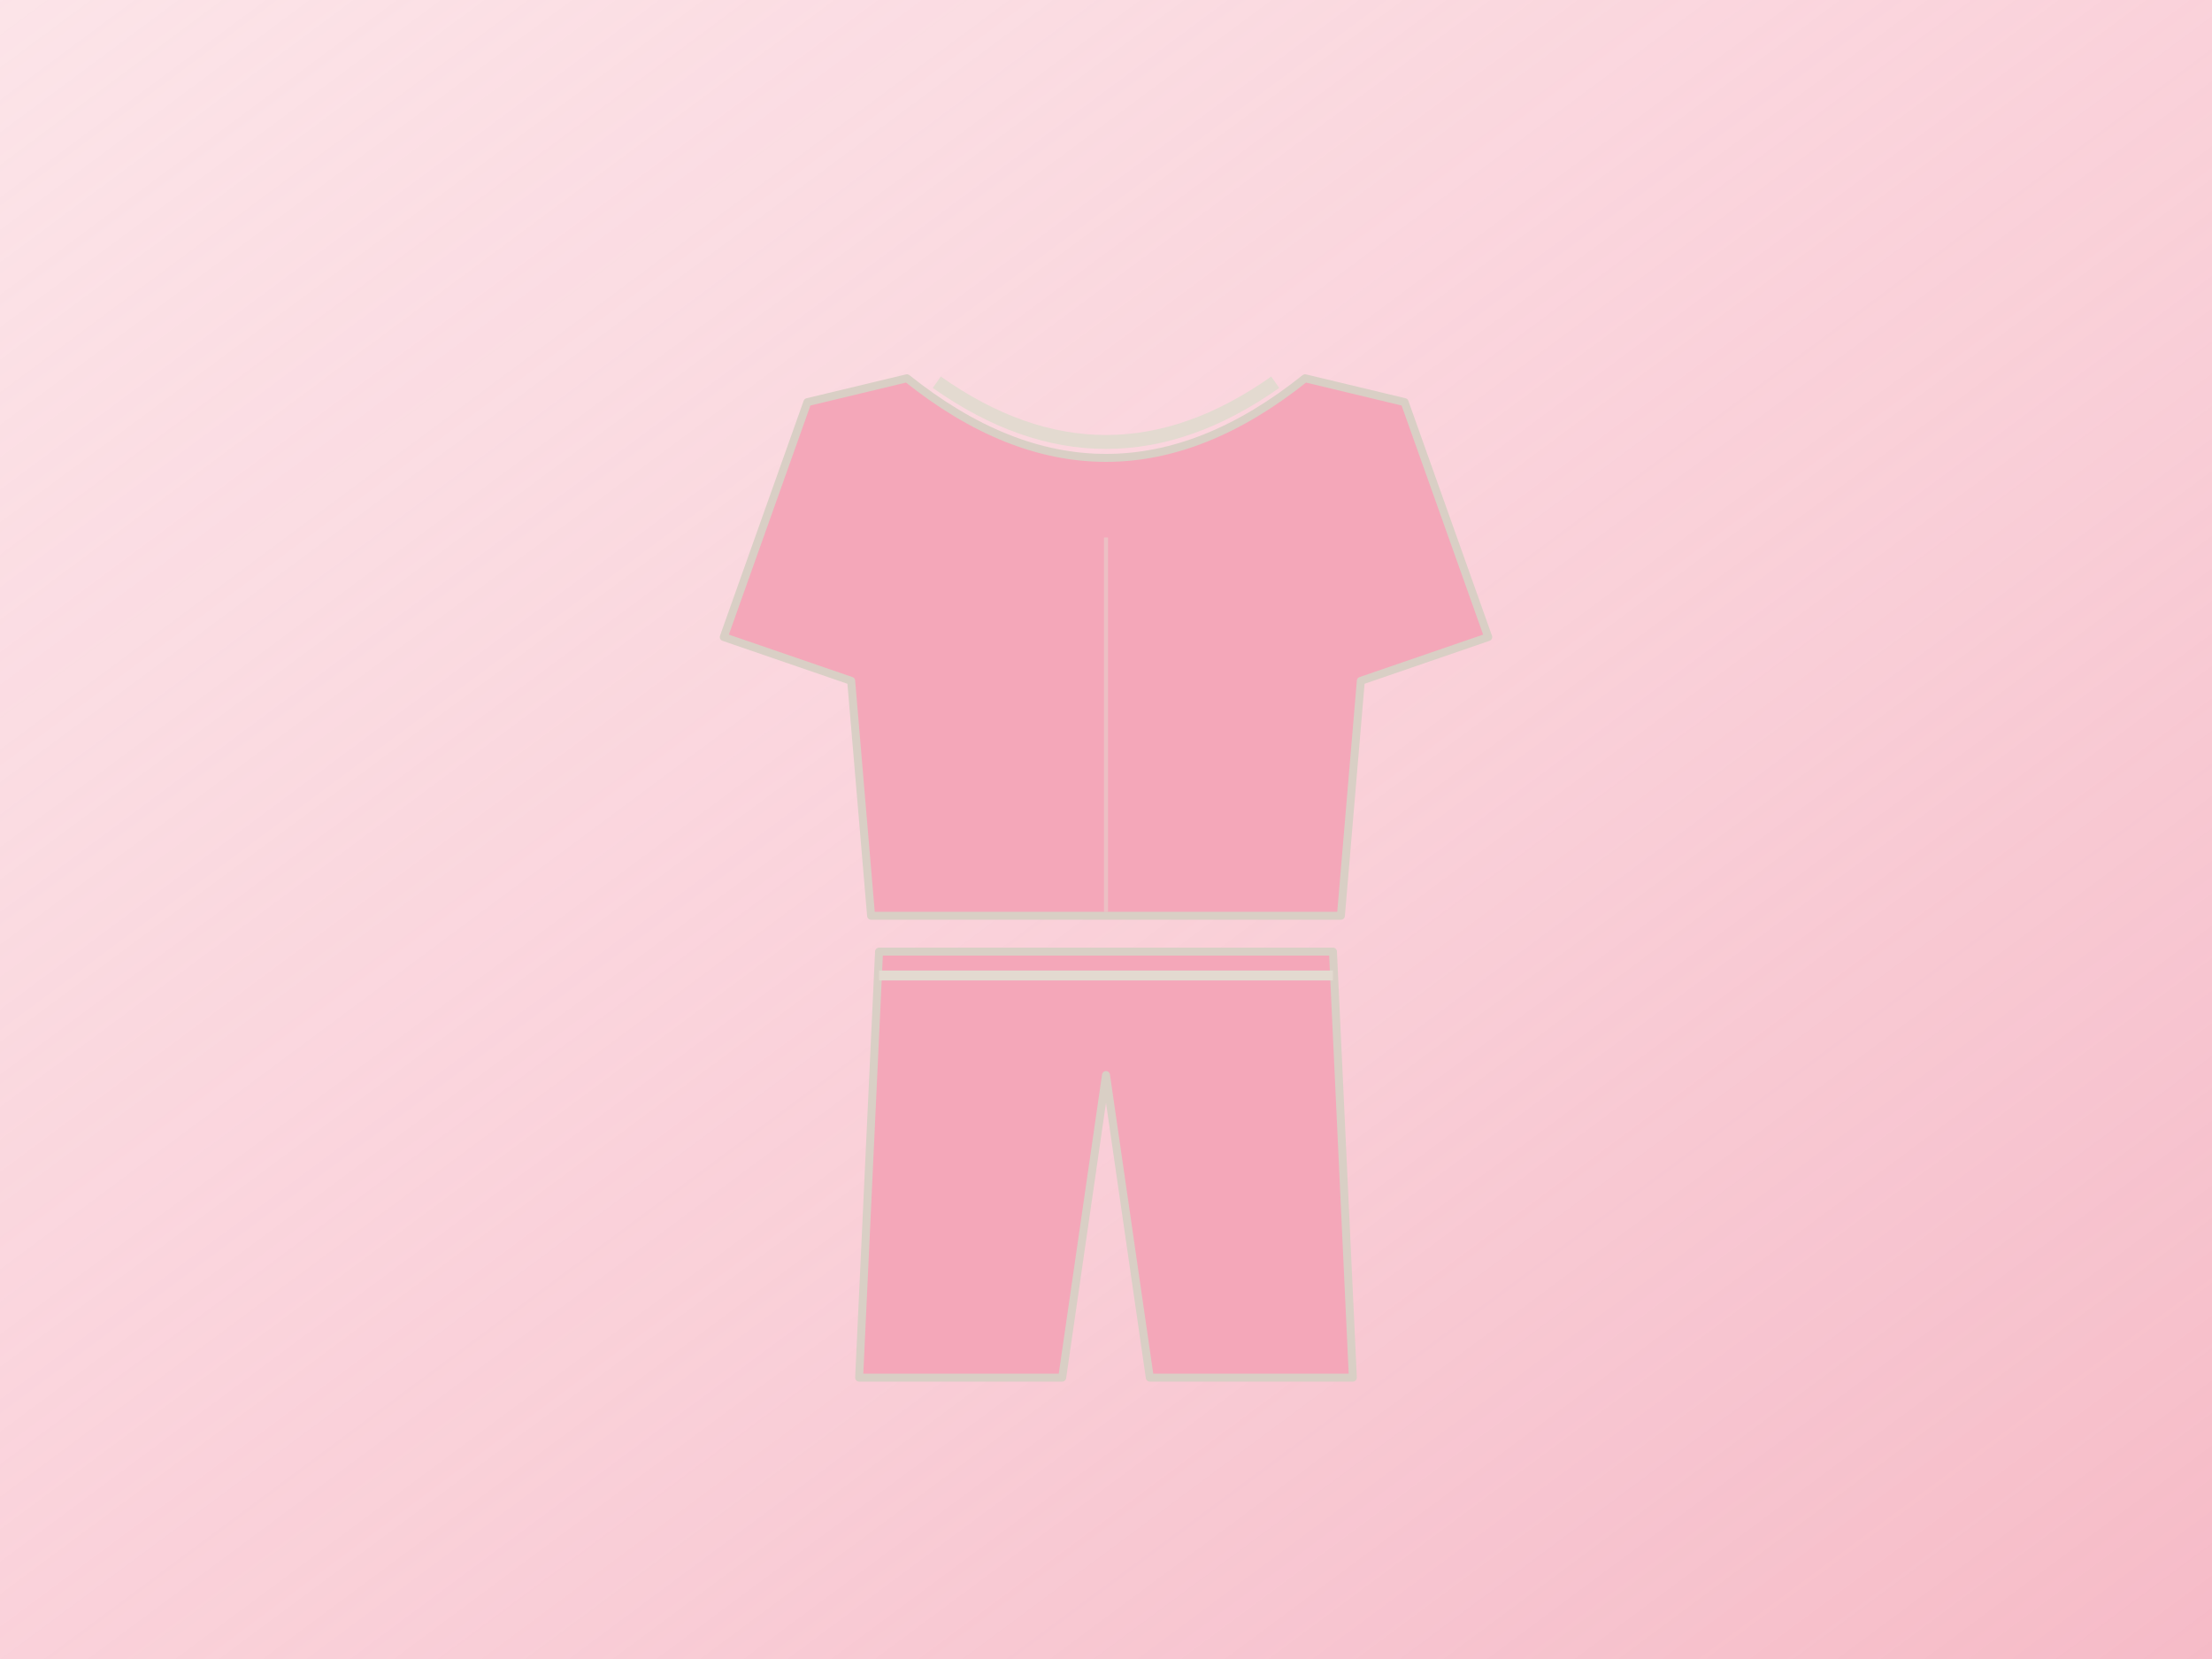
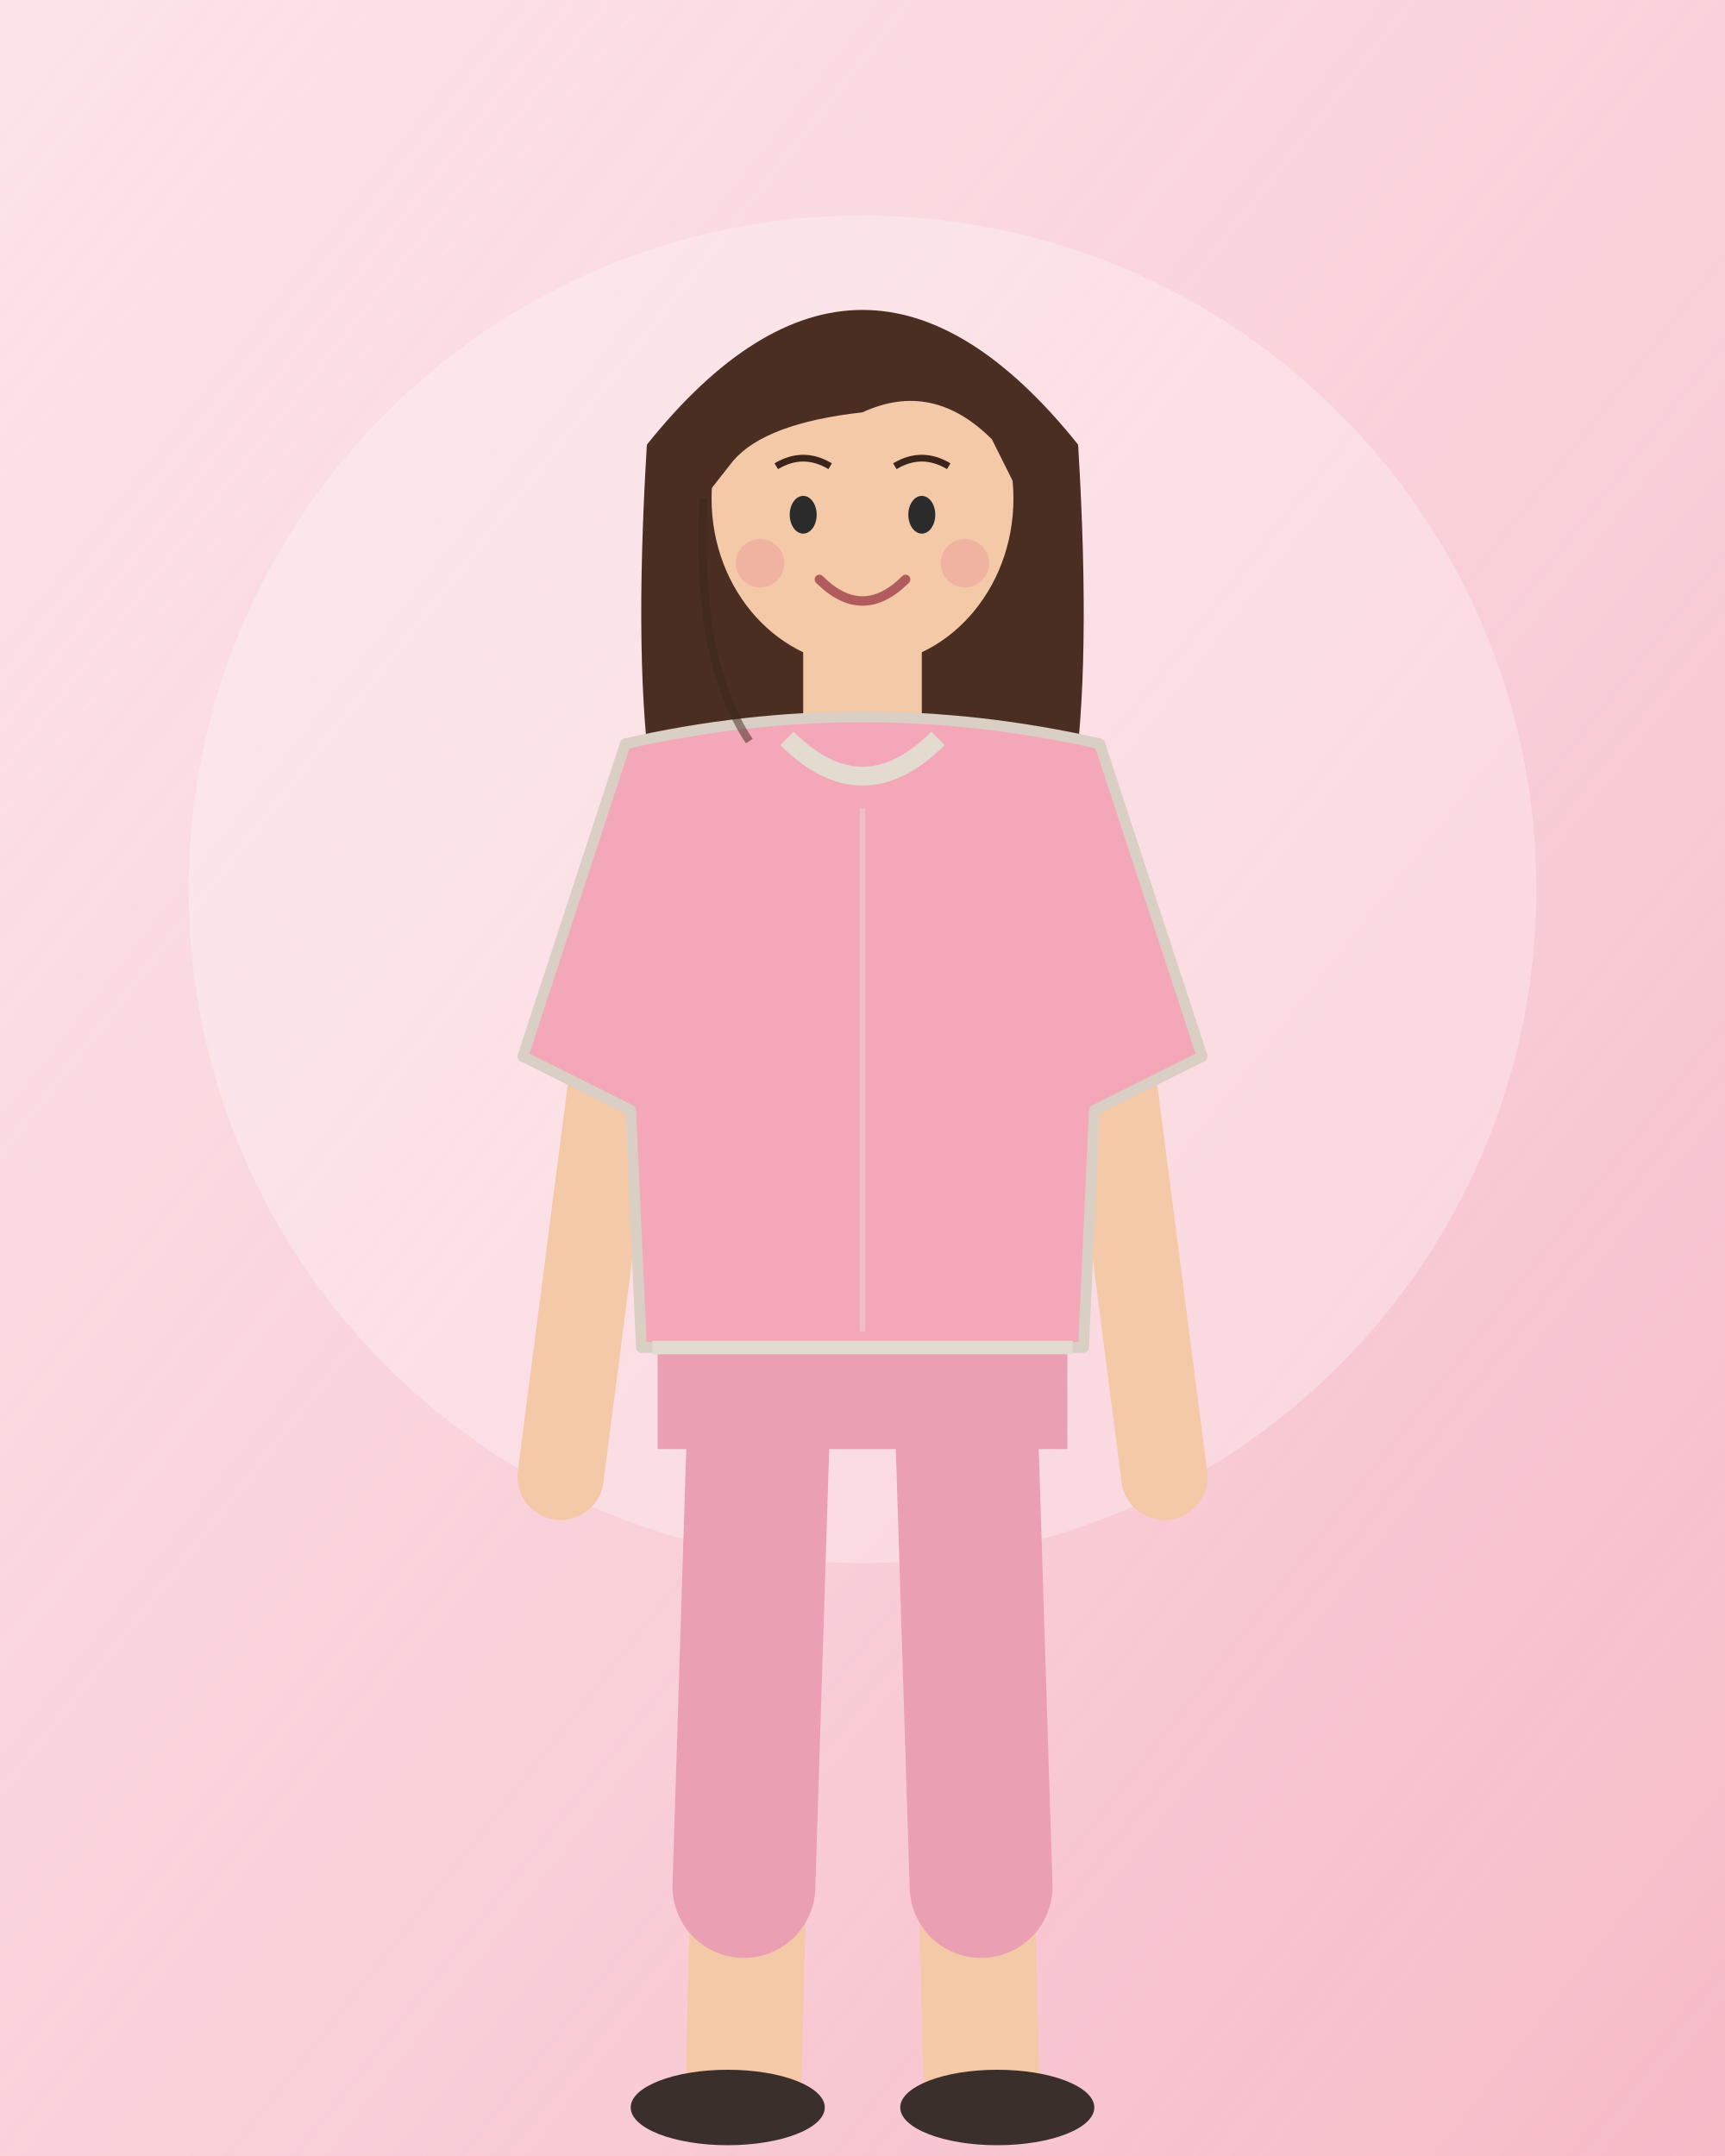
- <svg xmlns="http://www.w3.org/2000/svg" width="800" height="600" viewBox="0 0 800 600">
+ <svg xmlns="http://www.w3.org/2000/svg" width="640" height="800" viewBox="0 0 640 800">
  <defs>
    <linearGradient id="bg" x1="0" y1="0" x2="1" y2="1">
      <stop offset="0" stop-color="#ffc0d5" stop-opacity="0.35" />
      <stop offset="1" stop-color="#F4A7B9" stop-opacity="0.75" />
    </linearGradient>
  </defs>
-   <rect width="800" height="600" fill="#FAF7F2" />
-   <rect width="800" height="600" fill="url(#bg)" />
-   <g transform="translate(400,0) scale(0.72) translate(-300,20)">
-     <g transform="translate(300,460) scale(1) translate(-300,-460)">
-       <path d="M200,170 L150,182 L108,300 L172,322 L182,440 L418,440 L428,322 L492,300 L450,182 L400,170 Q300,250 200,170 Z" fill="#F4A7B9" stroke="#D9CFC5" stroke-width="4" stroke-linejoin="round" />
-       <path d="M215,172 Q300,232 385,172" fill="none" stroke="#E3DAD0" stroke-width="7" />
-       <path d="M300,250 L300,438" stroke="#E3DAD0" stroke-width="2" opacity="0.5" />
-       <g transform="translate(0,0)">
-         <path d="M186,458 L414,458 L424,672 L322,672 L300,520 L278,672 L176,672 Z" fill="#F4A7B9" stroke="#D9CFC5" stroke-width="4" stroke-linejoin="round" />
-         <path d="M186,470 L414,470" stroke="#E3DAD0" stroke-width="5" />
-       </g>
-     </g>
+   <rect width="640" height="800" fill="#FAF7F2" />
+   <rect width="640" height="800" fill="url(#bg)" />
+   <circle cx="320" cy="330" r="250" fill="#FFFFFF" opacity="0.28" />
+   <g transform="translate(320,792) scale(1) translate(-320,-792)">
+     <path d="M240,165 Q230,330 268,345 L372,345 Q410,330 400,165 Q320,65 240,165 Z" fill="#4A2E22" />
+     <path d="M240,300 L208,548" stroke="#F3C9A8" stroke-width="32" stroke-linecap="round" />
+     <path d="M400,300 L432,548" stroke="#F3C9A8" stroke-width="32" stroke-linecap="round" />
+     <path d="M282,520 L276,768" stroke="#F3C9A8" stroke-width="43" stroke-linecap="round" />
+     <path d="M358,520 L364,768" stroke="#F3C9A8" stroke-width="43" stroke-linecap="round" />
+     <ellipse cx="270" cy="782" rx="36" ry="14" fill="#3A2F2A" />
+     <ellipse cx="370" cy="782" rx="36" ry="14" fill="#3A2F2A" />
+     <path d="M282,510 L276,700" stroke="#eaa0b2" stroke-width="53" stroke-linecap="round" />
+     <path d="M358,510 L364,700" stroke="#eaa0b2" stroke-width="53" stroke-linecap="round" />
+     <rect x="244" y="490" width="152" height="47.7" fill="#eaa0b2" />
+     <rect x="298" y="231" width="44" height="52" rx="10" fill="#F3C9A8" />
+     <path d="M232,276 Q320,256 408,276 L446,392 L406,412 L402,500 L238,500 L234,412 L194,392 Z" fill="#F4A7B9" stroke="#D9CFC5" stroke-width="4" stroke-linejoin="round" />
+     <path d="M292,274 Q320,302 348,274" fill="none" stroke="#E3DAD0" stroke-width="7" />
+     <path d="M320,300 L320,494" stroke="#E3DAD0" stroke-width="2" opacity="0.5" />
+     <path d="M242,500 L398,500" stroke="#E3DAD0" stroke-width="5" />
+     <ellipse cx="320" cy="185" rx="56" ry="62" fill="#F3C9A8" />
+     <path d="M261,185 A59,65 0 0 1 379,185 L368,163 Q346,141 320,153 Q284,157 272,171 Z" fill="#4A2E22" />
+     <path d="M261,185 Q258,245 278,275" stroke="#3b251b" stroke-width="3" fill="none" opacity="0.5" />
+     <ellipse cx="298" cy="191" rx="5" ry="7" fill="#2B2B2B" />
+     <ellipse cx="342" cy="191" rx="5" ry="7" fill="#2B2B2B" />
+     <path d="M288,173 Q298,167 308,173" stroke="#3b251b" stroke-width="2.5" fill="none" />
+     <path d="M332,173 Q342,167 352,173" stroke="#3b251b" stroke-width="2.5" fill="none" />
+     <path d="M304,215 Q320,231 336,215" stroke="#B05C5C" stroke-width="3.5" fill="none" stroke-linecap="round" />
+     <circle cx="282" cy="209" r="9" fill="#F09A9A" opacity="0.45" />
+     <circle cx="358" cy="209" r="9" fill="#F09A9A" opacity="0.45" />
  </g>
</svg>
